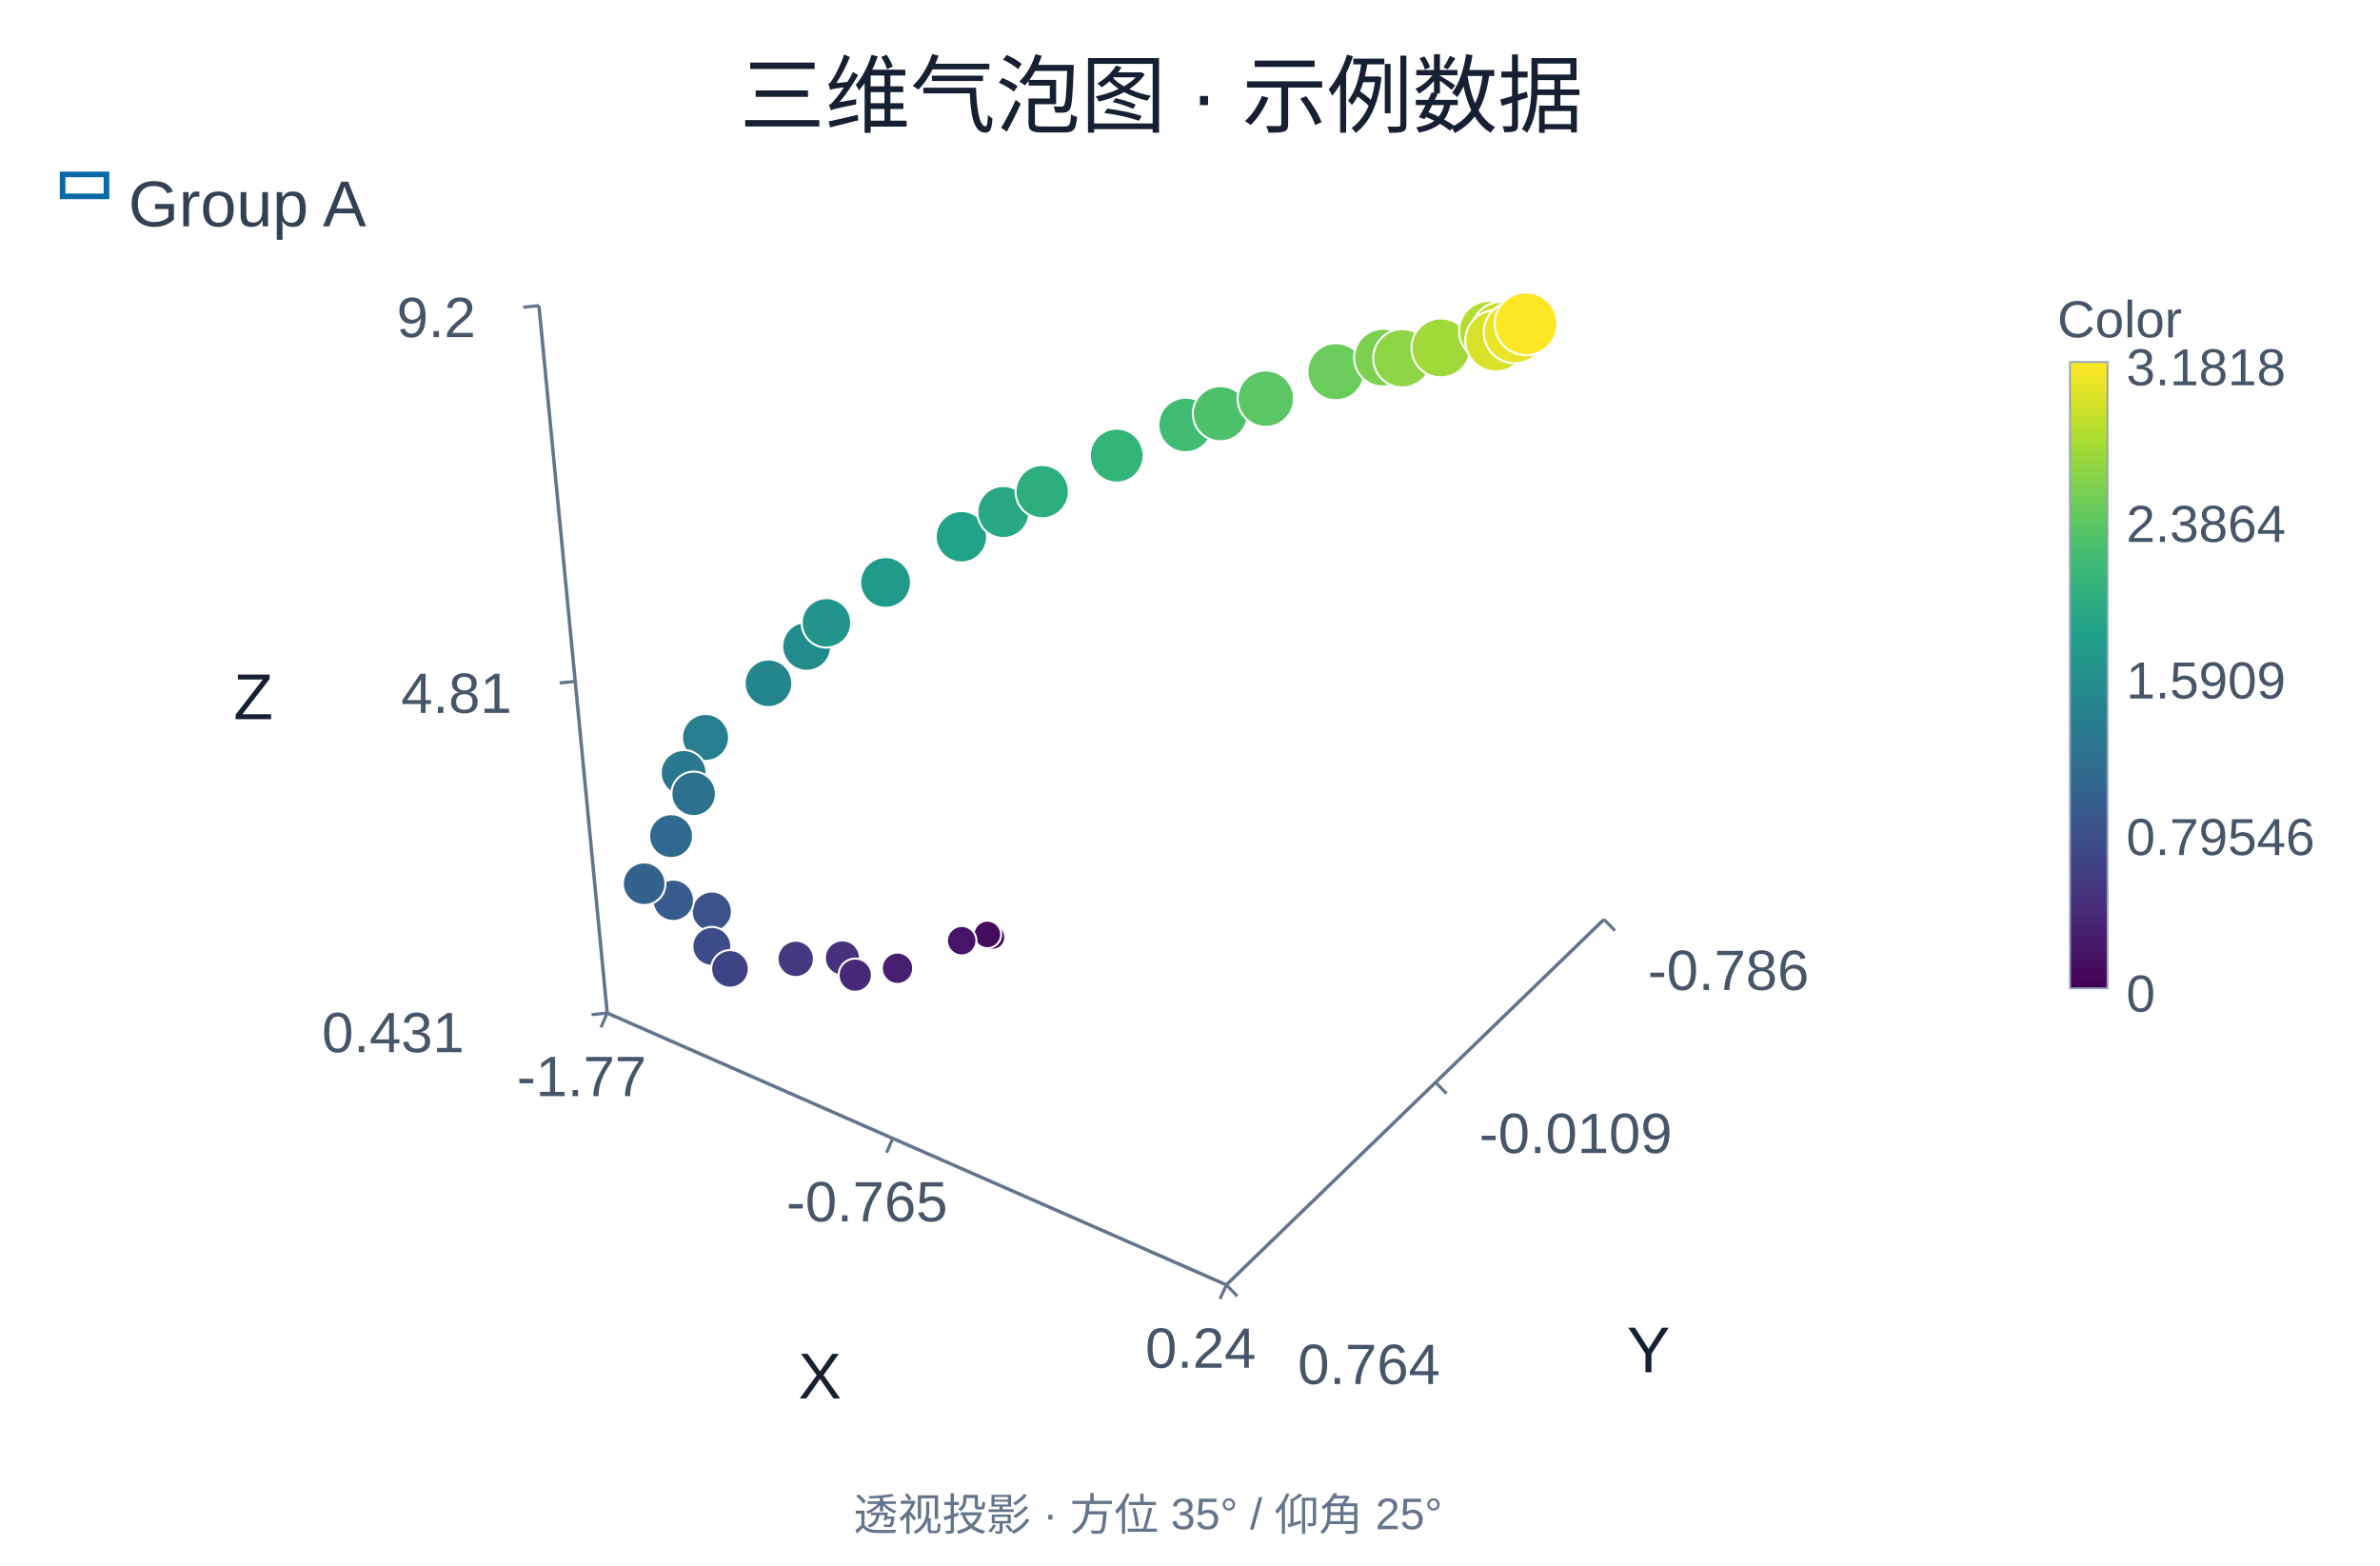
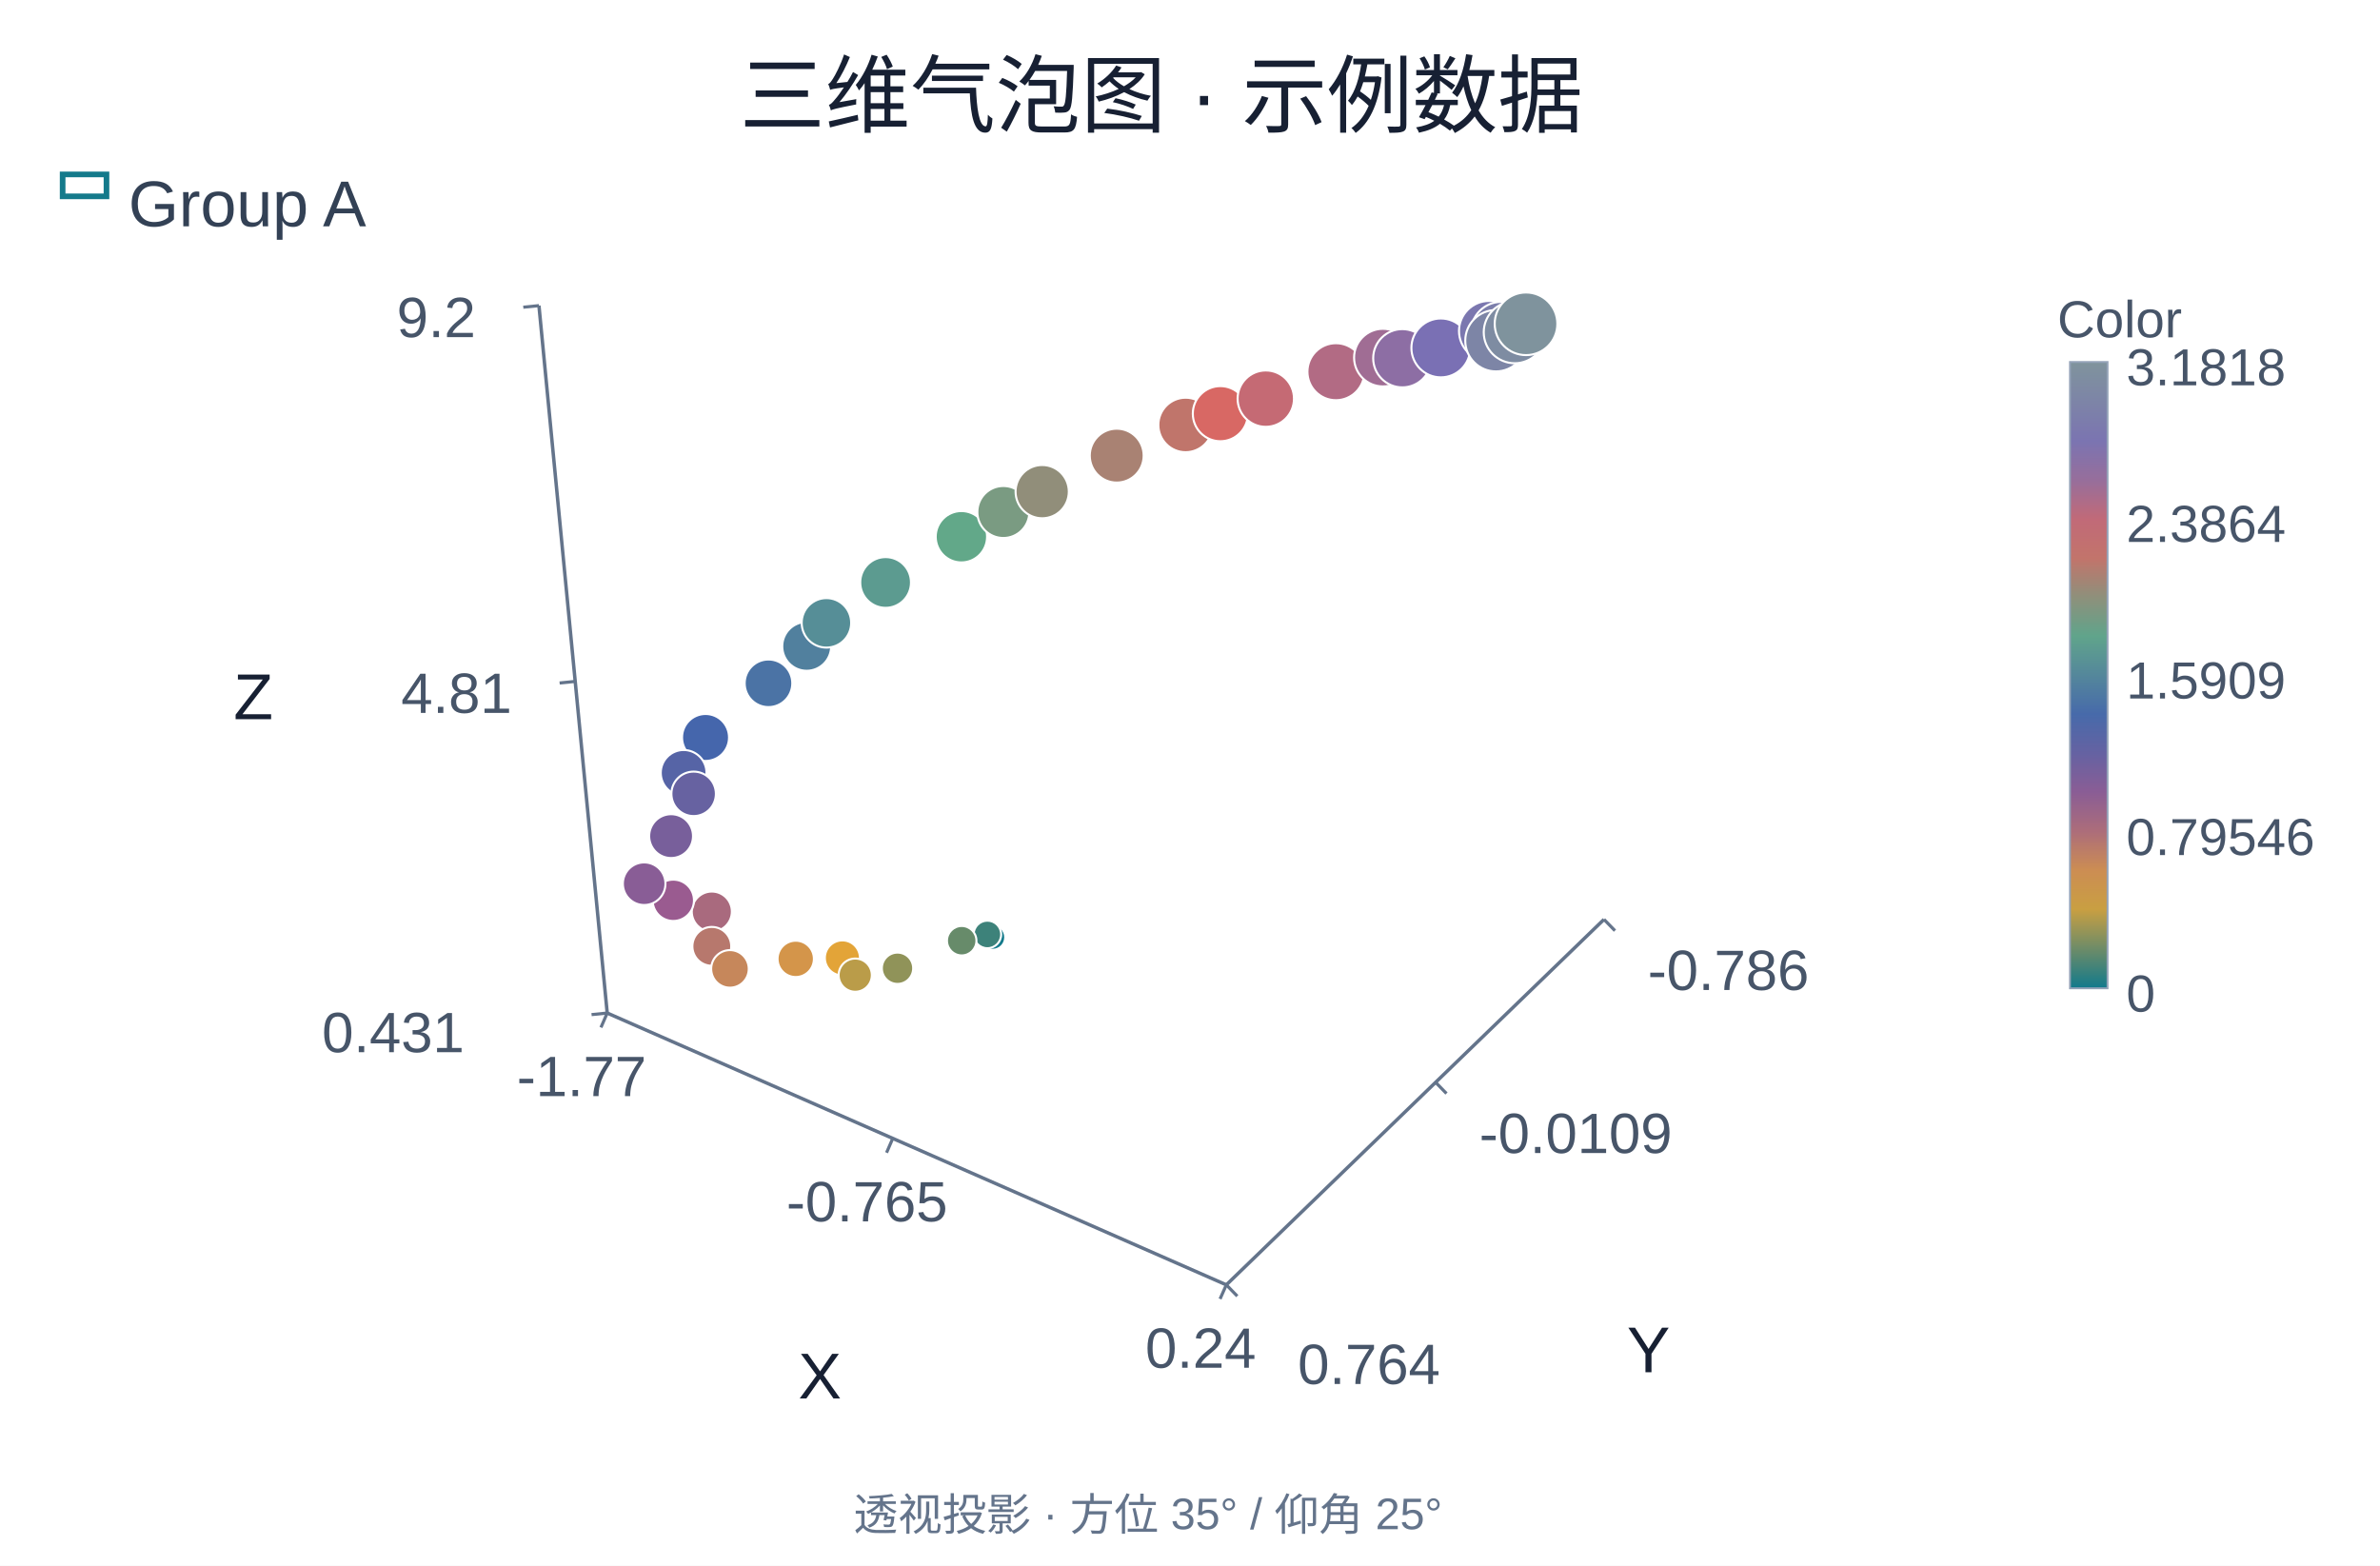
<svg xmlns="http://www.w3.org/2000/svg" width="760" height="500" version="1.1" baseProfile="full" viewBox="0 0 760 500">
  <rect width="760" height="500" x="0" y="0" fill="#ffffff" />
-   <circle cx="378.6" cy="135.7" r="8.7" fill="rgb(63,187,116)" stroke="#ffffff" stroke-width="0.65" class="zr166-cls-2750" />
-   <circle cx="356.6" cy="145.5" r="8.6" fill="rgb(51,181,122)" stroke="#ffffff" stroke-width="0.65" class="zr166-cls-2751" />
-   <circle cx="307" cy="171.4" r="8.2" fill="rgb(34,162,135)" stroke="#ffffff" stroke-width="0.65" class="zr166-cls-2752" />
-   <circle cx="320.4" cy="163.5" r="8.3" fill="rgb(40,168,131)" stroke="#ffffff" stroke-width="0.65" class="zr166-cls-2753" />
-   <circle cx="332.8" cy="157" r="8.5" fill="rgb(45,174,126)" stroke="#ffffff" stroke-width="0.65" class="zr166-cls-2754" />
-   <circle cx="389.7" cy="132.1" r="8.8" fill="rgb(77,192,107)" stroke="#ffffff" stroke-width="0.65" class="zr166-cls-2755" />
-   <circle cx="282.8" cy="186" r="8.1" fill="rgb(32,155,138)" stroke="#ffffff" stroke-width="0.65" class="zr166-cls-2756" />
-   <circle cx="317" cy="299.3" r="4" fill="rgb(68,1,84)" stroke="#ffffff" stroke-width="0.65" class="zr166-cls-2757" />
-   <circle cx="404.2" cy="127.3" r="9" fill="rgb(91,198,99)" stroke="#ffffff" stroke-width="0.65" class="zr166-cls-2758" />
-   <circle cx="426.6" cy="118.7" r="9.1" fill="rgb(106,204,91)" stroke="#ffffff" stroke-width="0.65" class="zr166-cls-2759" />
-   <circle cx="257.6" cy="206.4" r="7.8" fill="rgb(35,140,140)" stroke="#ffffff" stroke-width="0.65" class="zr166-cls-2760" />
-   <circle cx="263.9" cy="198.9" r="7.9" fill="rgb(34,148,139)" stroke="#ffffff" stroke-width="0.65" class="zr166-cls-2761" />
-   <circle cx="315.3" cy="298.4" r="4.4" fill="rgb(69,11,93)" stroke="#ffffff" stroke-width="0.65" class="zr166-cls-2762" />
-   <circle cx="245.4" cy="218.2" r="7.6" fill="rgb(37,133,141)" stroke="#ffffff" stroke-width="0.65" class="zr166-cls-2763" />
-   <circle cx="441.6" cy="114.2" r="9.2" fill="rgb(123,208,80)" stroke="#ffffff" stroke-width="0.65" class="zr166-cls-2764" />
-   <circle cx="307.1" cy="300.4" r="4.7" fill="rgb(70,21,103)" stroke="#ffffff" stroke-width="0.65" class="zr166-cls-2765" />
-   <circle cx="225.3" cy="235.5" r="7.5" fill="rgb(40,126,142)" stroke="#ffffff" stroke-width="0.65" class="zr166-cls-2766" />
-   <circle cx="447.8" cy="114.4" r="9.3" fill="rgb(141,213,68)" stroke="#ffffff" stroke-width="0.65" class="zr166-cls-2767" />
-   <circle cx="218.3" cy="246.8" r="7.3" fill="rgb(42,120,142)" stroke="#ffffff" stroke-width="0.65" class="zr166-cls-2768" />
-   <circle cx="221.5" cy="253.5" r="7.1" fill="rgb(45,113,142)" stroke="#ffffff" stroke-width="0.65" class="zr166-cls-2769" />
-   <circle cx="286.6" cy="309.2" r="5" fill="rgb(71,31,112)" stroke="#ffffff" stroke-width="0.65" class="zr166-cls-2770" />
-   <circle cx="214.3" cy="267" r="7" fill="rgb(48,106,142)" stroke="#ffffff" stroke-width="0.65" class="zr166-cls-2771" />
-   <circle cx="460.1" cy="111.1" r="9.4" fill="rgb(160,217,57)" stroke="#ffffff" stroke-width="0.65" class="zr166-cls-2772" />
-   <circle cx="269" cy="305.9" r="5.6" fill="rgb(69,49,125)" stroke="#ffffff" stroke-width="0.65" class="zr166-cls-2773" />
-   <circle cx="273.1" cy="311.4" r="5.3" fill="rgb(72,41,120)" stroke="#ffffff" stroke-width="0.65" class="zr166-cls-2774" />
-   <circle cx="475.5" cy="105.7" r="9.6" fill="rgb(178,222,45)" stroke="#ffffff" stroke-width="0.65" class="zr166-cls-2775" />
-   <circle cx="254.1" cy="306.2" r="5.8" fill="rgb(67,58,129)" stroke="#ffffff" stroke-width="0.65" class="zr166-cls-2776" />
-   <circle cx="227.3" cy="291.1" r="6.4" fill="rgb(58,83,139)" stroke="#ffffff" stroke-width="0.65" class="zr166-cls-2777" />
-   <circle cx="215" cy="287.5" r="6.6" fill="rgb(55,91,140)" stroke="#ffffff" stroke-width="0.65" class="zr166-cls-2778" />
-   <circle cx="205.7" cy="282.2" r="6.8" fill="rgb(51,99,141)" stroke="#ffffff" stroke-width="0.65" class="zr166-cls-2779" />
-   <circle cx="227.3" cy="302.2" r="6.2" fill="rgb(61,75,137)" stroke="#ffffff" stroke-width="0.65" class="zr166-cls-2780" />
-   <circle cx="233.1" cy="309.4" r="6" fill="rgb(64,66,134)" stroke="#ffffff" stroke-width="0.65" class="zr166-cls-2781" />
-   <circle cx="479.4" cy="106.1" r="9.7" fill="rgb(197,224,42)" stroke="#ffffff" stroke-width="0.65" class="zr166-cls-2782" />
-   <circle cx="477.7" cy="108.8" r="9.8" fill="rgb(215,226,41)" stroke="#ffffff" stroke-width="0.65" class="zr166-cls-2783" />
-   <circle cx="483.7" cy="106.1" r="9.9" fill="rgb(234,229,39)" stroke="#ffffff" stroke-width="0.65" class="zr166-cls-2784" />
-   <circle cx="487.3" cy="103.4" r="10" fill="rgb(253,231,37)" stroke="#ffffff" stroke-width="0.65" class="zr166-cls-2785" />
-   <path d="M193.9 323.5L391.6 410.3" fill="none" pointer-events="visible" stroke="#64748b" stroke-width="1.1" class="zr166-cls-2786" />
-   <path d="M193.9 323.5L191.9 328.1" fill="none" pointer-events="visible" stroke="#64748b" class="zr166-cls-2786" />
-   <path d="M285.1 363.5L283.1 368.1" fill="none" pointer-events="visible" stroke="#64748b" class="zr166-cls-2786" />
-   <path d="M391.6 410.3L389.6 414.8" fill="none" pointer-events="visible" stroke="#64748b" class="zr166-cls-2786" />
-   <path d="M512.2 293.6L391.6 410.3" fill="none" pointer-events="visible" stroke="#64748b" stroke-width="1.1" class="zr166-cls-2786" />
-   <path d="M512.2 293.6L515.7 297.2" fill="none" pointer-events="visible" stroke="#64748b" class="zr166-cls-2786" />
-   <path d="M458.4 345.6L461.9 349.2" fill="none" pointer-events="visible" stroke="#64748b" class="zr166-cls-2786" />
-   <path d="M391.6 410.3L395.1 413.9" fill="none" pointer-events="visible" stroke="#64748b" class="zr166-cls-2786" />
-   <path d="M193.9 323.5L172.1 97.6" fill="none" pointer-events="visible" stroke="#64748b" stroke-width="1.1" class="zr166-cls-2786" />
-   <path d="M193.9 323.5L188.9 324" fill="none" pointer-events="visible" stroke="#64748b" class="zr166-cls-2786" />
-   <path d="M183.7 217.6L178.7 218.1" fill="none" pointer-events="visible" stroke="#64748b" class="zr166-cls-2786" />
-   <path d="M172.1 97.6L167.1 98.1" fill="none" pointer-events="visible" stroke="#64748b" class="zr166-cls-2786" />
-   <path d="M0 0l287.6 0l0 32.7l-287.6 0Z" transform="translate(236.2045 12)" fill="none" pointer-events="visible" class="zr166-cls-2786" />
+   <circle cx="378.6" cy="135.7" r="8.7" fill="rgb(192,117,107)" stroke="#ffffff" stroke-width="0.65" class="zr166-cls-2797" />
+   <circle cx="356.6" cy="145.5" r="8.6" fill="rgb(169,130,115)" stroke="#ffffff" stroke-width="0.65" class="zr166-cls-2798" />
+   <circle cx="307" cy="171.4" r="8.2" fill="rgb(98,168,137)" stroke="#ffffff" stroke-width="0.65" class="zr166-cls-2799" />
+   <circle cx="320.4" cy="163.5" r="8.3" fill="rgb(122,155,130)" stroke="#ffffff" stroke-width="0.65" class="zr166-cls-2800" />
+   <circle cx="332.8" cy="157" r="8.5" fill="rgb(145,142,122)" stroke="#ffffff" stroke-width="0.65" class="zr166-cls-2801" />
+   <circle cx="389.7" cy="132.1" r="8.8" fill="rgb(216,104,100)" stroke="#ffffff" stroke-width="0.65" class="zr166-cls-2802" />
+   <circle cx="282.8" cy="186" r="8.1" fill="rgb(92,155,144)" stroke="#ffffff" stroke-width="0.65" class="zr166-cls-2803" />
+   <circle cx="317" cy="299.3" r="4" fill="rgb(20,122,139)" stroke="#ffffff" stroke-width="0.65" class="zr166-cls-2804" />
+   <circle cx="404.2" cy="127.3" r="9" fill="rgb(197,106,116)" stroke="#ffffff" stroke-width="0.65" class="zr166-cls-2805" />
+   <circle cx="426.6" cy="118.7" r="9.1" fill="rgb(178,107,132)" stroke="#ffffff" stroke-width="0.65" class="zr166-cls-2806" />
+   <circle cx="257.6" cy="206.4" r="7.8" fill="rgb(81,128,158)" stroke="#ffffff" stroke-width="0.65" class="zr166-cls-2807" />
+   <circle cx="263.9" cy="198.9" r="7.9" fill="rgb(86,142,151)" stroke="#ffffff" stroke-width="0.65" class="zr166-cls-2808" />
+   <circle cx="315.3" cy="298.4" r="4.4" fill="rgb(61,130,122)" stroke="#ffffff" stroke-width="0.65" class="zr166-cls-2809" />
+   <circle cx="245.4" cy="218.2" r="7.6" fill="rgb(75,115,165)" stroke="#ffffff" stroke-width="0.65" class="zr166-cls-2810" />
+   <circle cx="441.6" cy="114.2" r="9.2" fill="rgb(160,109,148)" stroke="#ffffff" stroke-width="0.65" class="zr166-cls-2811" />
+   <circle cx="307.1" cy="300.4" r="4.7" fill="rgb(103,139,106)" stroke="#ffffff" stroke-width="0.65" class="zr166-cls-2812" />
+   <circle cx="225.3" cy="235.5" r="7.5" fill="rgb(69,102,172)" stroke="#ffffff" stroke-width="0.65" class="zr166-cls-2813" />
+   <circle cx="447.8" cy="114.4" r="9.3" fill="rgb(141,110,164)" stroke="#ffffff" stroke-width="0.65" class="zr166-cls-2814" />
+   <circle cx="218.3" cy="246.8" r="7.3" fill="rgb(86,100,166)" stroke="#ffffff" stroke-width="0.65" class="zr166-cls-2815" />
+   <circle cx="221.5" cy="253.5" r="7.1" fill="rgb(103,98,161)" stroke="#ffffff" stroke-width="0.65" class="zr166-cls-2816" />
+   <circle cx="286.6" cy="309.2" r="5" fill="rgb(144,147,89)" stroke="#ffffff" stroke-width="0.65" class="zr166-cls-2817" />
+   <circle cx="214.3" cy="267" r="7" fill="rgb(120,95,155)" stroke="#ffffff" stroke-width="0.65" class="zr166-cls-2818" />
+   <circle cx="460.1" cy="111.1" r="9.4" fill="rgb(122,112,180)" stroke="#ffffff" stroke-width="0.65" class="zr166-cls-2819" />
+   <circle cx="269" cy="305.9" r="5.6" fill="rgb(227,164,56)" stroke="#ffffff" stroke-width="0.65" class="zr166-cls-2820" />
+   <circle cx="273.1" cy="311.4" r="5.3" fill="rgb(186,156,73)" stroke="#ffffff" stroke-width="0.65" class="zr166-cls-2821" />
+   <circle cx="475.5" cy="105.7" r="9.6" fill="rgb(123,119,175)" stroke="#ffffff" stroke-width="0.65" class="zr166-cls-2822" />
+   <circle cx="254.1" cy="306.2" r="5.8" fill="rgb(212,149,74)" stroke="#ffffff" stroke-width="0.65" class="zr166-cls-2823" />
+   <circle cx="227.3" cy="291.1" r="6.4" fill="rgb(169,106,126)" stroke="#ffffff" stroke-width="0.65" class="zr166-cls-2824" />
+   <circle cx="215" cy="287.5" r="6.6" fill="rgb(154,91,144)" stroke="#ffffff" stroke-width="0.65" class="zr166-cls-2825" />
+   <circle cx="205.7" cy="282.2" r="6.8" fill="rgb(137,93,150)" stroke="#ffffff" stroke-width="0.65" class="zr166-cls-2826" />
+   <circle cx="227.3" cy="302.2" r="6.2" fill="rgb(183,120,109)" stroke="#ffffff" stroke-width="0.65" class="zr166-cls-2827" />
+   <circle cx="233.1" cy="309.4" r="6" fill="rgb(198,135,91)" stroke="#ffffff" stroke-width="0.65" class="zr166-cls-2828" />
+   <circle cx="479.4" cy="106.1" r="9.7" fill="rgb(124,126,171)" stroke="#ffffff" stroke-width="0.65" class="zr166-cls-2829" />
+   <circle cx="477.7" cy="108.8" r="9.8" fill="rgb(125,133,166)" stroke="#ffffff" stroke-width="0.65" class="zr166-cls-2830" />
+   <circle cx="483.7" cy="106.1" r="9.9" fill="rgb(126,140,162)" stroke="#ffffff" stroke-width="0.65" class="zr166-cls-2831" />
+   <circle cx="487.3" cy="103.4" r="10" fill="rgb(127,147,157)" stroke="#ffffff" stroke-width="0.65" class="zr166-cls-2832" />
+   <path d="M193.9 323.5L391.6 410.3" fill="none" pointer-events="visible" stroke="#64748b" stroke-width="1.1" class="zr166-cls-2833" />
+   <path d="M193.9 323.5L191.9 328.1" fill="none" pointer-events="visible" stroke="#64748b" class="zr166-cls-2833" />
+   <path d="M285.1 363.5L283.1 368.1" fill="none" pointer-events="visible" stroke="#64748b" class="zr166-cls-2833" />
+   <path d="M391.6 410.3L389.6 414.8" fill="none" pointer-events="visible" stroke="#64748b" class="zr166-cls-2833" />
+   <path d="M512.2 293.6L391.6 410.3" fill="none" pointer-events="visible" stroke="#64748b" stroke-width="1.1" class="zr166-cls-2833" />
+   <path d="M512.2 293.6L515.7 297.2" fill="none" pointer-events="visible" stroke="#64748b" class="zr166-cls-2833" />
+   <path d="M458.4 345.6L461.9 349.2" fill="none" pointer-events="visible" stroke="#64748b" class="zr166-cls-2833" />
+   <path d="M391.6 410.3L395.1 413.9" fill="none" pointer-events="visible" stroke="#64748b" class="zr166-cls-2833" />
+   <path d="M193.9 323.5L172.1 97.6" fill="none" pointer-events="visible" stroke="#64748b" stroke-width="1.1" class="zr166-cls-2833" />
+   <path d="M193.9 323.5L188.9 324" fill="none" pointer-events="visible" stroke="#64748b" class="zr166-cls-2833" />
+   <path d="M183.7 217.6L178.7 218.1" fill="none" pointer-events="visible" stroke="#64748b" class="zr166-cls-2833" />
+   <path d="M172.1 97.6L167.1 98.1" fill="none" pointer-events="visible" stroke="#64748b" class="zr166-cls-2833" />
+   <path d="M0 0l287.6 0l0 32.7l-287.6 0Z" transform="translate(236.2045 12)" fill="none" pointer-events="visible" class="zr166-cls-2833" />
  <text dominant-baseline="central" text-anchor="start" style="font: 27.234px Arial" xml:space="preserve" y="16.34" transform="translate(236.2045 12)" fill="#172033">三维气泡图 · 示例数据</text>
-   <path d="M20 55.7l14 0l0 7l-14 0Z" fill="none" pointer-events="visible" stroke="#0A6AA8" stroke-width="1.8" class="zr166-cls-2786" />
-   <path d="M0 0l77.4 0l0 24.8l-77.4 0Z" transform="translate(41 52.6808)" fill="none" pointer-events="visible" class="zr166-cls-2786" />
+   <path d="M20 55.7l14 0l0 7l-14 0Z" fill="none" pointer-events="visible" stroke="#147a8b" stroke-width="1.8" class="zr166-cls-2833" />
+   <path d="M0 0l77.4 0l0 24.8l-77.4 0Z" transform="translate(41 52.6808)" fill="none" pointer-events="visible" class="zr166-cls-2833" />
  <text dominant-baseline="central" text-anchor="start" style="font: 20.692px Arial" xml:space="preserve" y="12.415" transform="translate(41 52.6808)" fill="#334155">Group A</text>
-   <path d="M0 0l214.8 0l0 17l-214.8 0Z" transform="translate(272.6042 474.0428)" fill="none" pointer-events="visible" class="zr166-cls-2786" />
+   <path d="M0 0l214.8 0l0 17l-214.8 0Z" transform="translate(272.6042 474.0428)" fill="none" pointer-events="visible" class="zr166-cls-2833" />
  <text dominant-baseline="central" text-anchor="start" style="font: 14.131px Arial" xml:space="preserve" y="8.479" transform="translate(272.6042 474.0428)" fill="#64748b">透视投影 · 方位 35° / 仰角 25°</text>
-   <path d="M0 0l41.6 0l0 21.8l-41.6 0Z" transform="translate(165.0268 332.8178)" fill="none" pointer-events="visible" class="zr166-cls-2786" />
+   <path d="M0 0l41.6 0l0 21.8l-41.6 0Z" transform="translate(165.0268 332.8178)" fill="none" pointer-events="visible" class="zr166-cls-2833" />
  <text dominant-baseline="central" text-anchor="start" style="font: 18.168px Arial" y="10.901" transform="translate(165.0268 332.8178)" fill="#475569">-1.77</text>
-   <path d="M0 0l51.8 0l0 21.8l-51.8 0Z" transform="translate(251.0994 372.8201)" fill="none" pointer-events="visible" class="zr166-cls-2786" />
+   <path d="M0 0l51.8 0l0 21.8l-51.8 0Z" transform="translate(251.0994 372.8201)" fill="none" pointer-events="visible" class="zr166-cls-2833" />
  <text dominant-baseline="central" text-anchor="start" style="font: 18.168px Arial" y="10.901" transform="translate(251.0994 372.8201)" fill="#475569">-0.765</text>
-   <path d="M0 0l35.6 0l0 21.8l-35.6 0Z" transform="translate(365.7291 419.5735)" fill="none" pointer-events="visible" class="zr166-cls-2786" />
+   <path d="M0 0l35.6 0l0 21.8l-35.6 0Z" transform="translate(365.7291 419.5735)" fill="none" pointer-events="visible" class="zr166-cls-2833" />
  <text dominant-baseline="central" text-anchor="start" style="font: 18.168px Arial" y="10.901" transform="translate(365.7291 419.5735)" fill="#475569">0.24</text>
-   <path d="M0 0l13.9 0l0 24.8l-13.9 0Z" transform="translate(254.9097 426.9843)" fill="none" pointer-events="visible" class="zr166-cls-2786" />
+   <path d="M0 0l13.9 0l0 24.8l-13.9 0Z" transform="translate(254.9097 426.9843)" fill="none" pointer-events="visible" class="zr166-cls-2833" />
  <text dominant-baseline="central" text-anchor="start" style="font: 20.692px Arial" y="12.415" transform="translate(254.9097 426.9843)" fill="#172033">X</text>
-   <path d="M0 0l51.8 0l0 21.8l-51.8 0Z" transform="translate(526.1666 298.9299)" fill="none" pointer-events="visible" class="zr166-cls-2786" />
+   <path d="M0 0l51.8 0l0 21.8l-51.8 0Z" transform="translate(526.1666 298.9299)" fill="none" pointer-events="visible" class="zr166-cls-2833" />
  <text dominant-baseline="central" text-anchor="start" style="font: 18.168px Arial" y="10.901" transform="translate(526.1666 298.9299)" fill="#475569">-0.786</text>
-   <path d="M0 0l62 0l0 21.8l-62 0Z" transform="translate(472.3536 350.998)" fill="none" pointer-events="visible" class="zr166-cls-2786" />
+   <path d="M0 0l62 0l0 21.8l-62 0Z" transform="translate(472.3536 350.998)" fill="none" pointer-events="visible" class="zr166-cls-2833" />
  <text dominant-baseline="central" text-anchor="start" style="font: 18.168px Arial" y="10.901" transform="translate(472.3536 350.998)" fill="#475569">-0.0109</text>
-   <path d="M0 0l45.8 0l0 21.8l-45.8 0Z" transform="translate(414.4139 424.7557)" fill="none" pointer-events="visible" class="zr166-cls-2786" />
+   <path d="M0 0l45.8 0l0 21.8l-45.8 0Z" transform="translate(414.4139 424.7557)" fill="none" pointer-events="visible" class="zr166-cls-2833" />
  <text dominant-baseline="central" text-anchor="start" style="font: 18.168px Arial" y="10.901" transform="translate(414.4139 424.7557)" fill="#475569">0.764</text>
-   <path d="M0 0l13.9 0l0 24.8l-13.9 0Z" transform="translate(519.52 418.6246)" fill="none" pointer-events="visible" class="zr166-cls-2786" />
+   <path d="M0 0l13.9 0l0 24.8l-13.9 0Z" transform="translate(519.52 418.6246)" fill="none" pointer-events="visible" class="zr166-cls-2833" />
  <text dominant-baseline="central" text-anchor="start" style="font: 20.692px Arial" y="12.415" transform="translate(519.52 418.6246)" fill="#172033">Y</text>
-   <path d="M0 0l45.8 0l0 21.8l-45.8 0Z" transform="translate(102.806 318.7994)" fill="none" pointer-events="visible" class="zr166-cls-2786" />
+   <path d="M0 0l45.8 0l0 21.8l-45.8 0Z" transform="translate(102.806 318.7994)" fill="none" pointer-events="visible" class="zr166-cls-2833" />
  <text dominant-baseline="central" text-anchor="start" style="font: 18.168px Arial" y="10.901" transform="translate(102.806 318.7994)" fill="#475569">0.431</text>
-   <path d="M0 0l35.6 0l0 21.8l-35.6 0Z" transform="translate(128.0769 210.4462)" fill="none" pointer-events="visible" class="zr166-cls-2786" />
+   <path d="M0 0l35.6 0l0 21.8l-35.6 0Z" transform="translate(128.0769 210.4462)" fill="none" pointer-events="visible" class="zr166-cls-2833" />
  <text dominant-baseline="central" text-anchor="start" style="font: 18.168px Arial" y="10.901" transform="translate(128.0769 210.4462)" fill="#475569">4.81</text>
-   <path d="M0 0l25.4 0l0 21.8l-25.4 0Z" transform="translate(126.67 90.4498)" fill="none" pointer-events="visible" class="zr166-cls-2786" />
+   <path d="M0 0l25.4 0l0 21.8l-25.4 0Z" transform="translate(126.67 90.4498)" fill="none" pointer-events="visible" class="zr166-cls-2833" />
  <text dominant-baseline="central" text-anchor="start" style="font: 18.168px Arial" y="10.901" transform="translate(126.67 90.4498)" fill="#475569">9.2</text>
-   <path d="M0 0l12.6 0l0 24.8l-12.6 0Z" transform="translate(74.5845 210.066)" fill="none" pointer-events="visible" class="zr166-cls-2786" />
+   <path d="M0 0l12.6 0l0 24.8l-12.6 0Z" transform="translate(74.5845 210.066)" fill="none" pointer-events="visible" class="zr166-cls-2833" />
  <text dominant-baseline="central" text-anchor="start" style="font: 20.692px Arial" y="12.415" transform="translate(74.5845 210.066)" fill="#172033">Z</text>
-   <path d="M661 115.6l12 0l0 200l-12 0Z" fill="url(#zr166-g0)" stroke="#94a3b8" stroke-width="0.6" class="zr166-cls-2786" />
-   <path d="M0 0l39.8 0l0 20l-39.8 0Z" transform="translate(656.9705 91.9502)" fill="none" pointer-events="visible" class="zr166-cls-2786" />
+   <path d="M661 115.6l12 0l0 200l-12 0Z" fill="url(#zr166-g0)" stroke="#94a3b8" stroke-width="0.6" class="zr166-cls-2833" />
+   <path d="M0 0l39.8 0l0 20l-39.8 0Z" transform="translate(656.9705 91.9502)" fill="none" pointer-events="visible" class="zr166-cls-2833" />
  <text dominant-baseline="central" text-anchor="start" style="font: 16.654px Arial" y="9.993" transform="translate(656.9705 91.9502)" fill="#475569">Color</text>
-   <path d="M0 0l51.3 0l0 20l-51.3 0Z" transform="translate(678.9705 107.2774)" fill="none" pointer-events="visible" class="zr166-cls-2786" />
+   <path d="M0 0l51.3 0l0 20l-51.3 0Z" transform="translate(678.9705 107.2774)" fill="none" pointer-events="visible" class="zr166-cls-2833" />
  <text dominant-baseline="central" text-anchor="start" style="font: 16.654px Arial" y="9.993" transform="translate(678.9705 107.2774)" fill="#475569">3.1818</text>
-   <path d="M0 0l51.3 0l0 20l-51.3 0Z" transform="translate(678.9705 157.2774)" fill="none" pointer-events="visible" class="zr166-cls-2786" />
+   <path d="M0 0l51.3 0l0 20l-51.3 0Z" transform="translate(678.9705 157.2774)" fill="none" pointer-events="visible" class="zr166-cls-2833" />
  <text dominant-baseline="central" text-anchor="start" style="font: 16.654px Arial" y="9.993" transform="translate(678.9705 157.2774)" fill="#475569">2.3864</text>
-   <path d="M0 0l51.3 0l0 20l-51.3 0Z" transform="translate(678.9705 207.2774)" fill="none" pointer-events="visible" class="zr166-cls-2786" />
+   <path d="M0 0l51.3 0l0 20l-51.3 0Z" transform="translate(678.9705 207.2774)" fill="none" pointer-events="visible" class="zr166-cls-2833" />
  <text dominant-baseline="central" text-anchor="start" style="font: 16.654px Arial" y="9.993" transform="translate(678.9705 207.2774)" fill="#475569">1.5909</text>
-   <path d="M0 0l60.6 0l0 20l-60.6 0Z" transform="translate(678.9705 257.2774)" fill="none" pointer-events="visible" class="zr166-cls-2786" />
+   <path d="M0 0l60.6 0l0 20l-60.6 0Z" transform="translate(678.9705 257.2774)" fill="none" pointer-events="visible" class="zr166-cls-2833" />
  <text dominant-baseline="central" text-anchor="start" style="font: 16.654px Arial" y="9.993" transform="translate(678.9705 257.2774)" fill="#475569">0.79546</text>
-   <path d="M0 0l9.3 0l0 20l-9.3 0Z" transform="translate(678.9705 307.2774)" fill="none" pointer-events="visible" class="zr166-cls-2786" />
+   <path d="M0 0l9.3 0l0 20l-9.3 0Z" transform="translate(678.9705 307.2774)" fill="none" pointer-events="visible" class="zr166-cls-2833" />
  <text dominant-baseline="central" text-anchor="start" style="font: 16.654px Arial" y="9.993" transform="translate(678.9705 307.2774)" fill="#475569">0</text>
  <defs>
    <linearGradient gradientUnits="objectBoundingBox" x1="0" y1="0" x2="0" y2="1" id="zr166-g0">
-       <stop offset="0%" stop-color="rgb(253,231,37)" />
-       <stop offset="6.25%" stop-color="rgb(212,226,41)" />
-       <stop offset="12.5%" stop-color="rgb(171,220,50)" />
-       <stop offset="18.75%" stop-color="rgb(131,210,75)" />
-       <stop offset="25%" stop-color="rgb(95,200,97)" />
-       <stop offset="31.25%" stop-color="rgb(64,187,115)" />
-       <stop offset="37.5%" stop-color="rgb(45,174,127)" />
-       <stop offset="43.75%" stop-color="rgb(32,160,136)" />
-       <stop offset="50%" stop-color="rgb(35,144,140)" />
-       <stop offset="56.25%" stop-color="rgb(39,128,142)" />
-       <stop offset="62.5%" stop-color="rgb(45,114,142)" />
-       <stop offset="68.75%" stop-color="rgb(51,98,141)" />
-       <stop offset="75%" stop-color="rgb(59,81,138)" />
-       <stop offset="81.25%" stop-color="rgb(65,63,132)" />
-       <stop offset="87.5%" stop-color="rgb(71,44,122)" />
-       <stop offset="93.75%" stop-color="rgb(70,23,104)" />
-       <stop offset="100%" stop-color="rgb(68,1,84)" />
+       <stop offset="0%" stop-color="rgb(127,147,157)" />
+       <stop offset="6.25%" stop-color="rgb(125,132,167)" />
+       <stop offset="12.5%" stop-color="rgb(123,116,177)" />
+       <stop offset="18.75%" stop-color="rgb(151,110,155)" />
+       <stop offset="25%" stop-color="rgb(193,106,120)" />
+       <stop offset="31.25%" stop-color="rgb(194,116,107)" />
+       <stop offset="37.5%" stop-color="rgb(142,144,123)" />
+       <stop offset="43.75%" stop-color="rgb(96,164,139)" />
+       <stop offset="50%" stop-color="rgb(84,135,155)" />
+       <stop offset="56.25%" stop-color="rgb(71,106,170)" />
+       <stop offset="62.5%" stop-color="rgb(101,98,162)" />
+       <stop offset="68.75%" stop-color="rgb(138,93,149)" />
+       <stop offset="75%" stop-color="rgb(172,109,122)" />
+       <stop offset="81.25%" stop-color="rgb(204,141,83)" />
+       <stop offset="87.5%" stop-color="rgb(201,159,66)" />
+       <stop offset="93.75%" stop-color="rgb(111,140,103)" />
+       <stop offset="100%" stop-color="rgb(20,122,139)" />
    </linearGradient>
  </defs>
  <style>
- .zr166-cls-2750:hover {
- cursor:pointer;
- fill:rgba(69,205,127,1);
- }
- .zr166-cls-2751:hover {
- cursor:pointer;
- fill:rgba(56,199,134,1);
- }
- .zr166-cls-2752:hover {
- cursor:pointer;
- fill:rgba(37,178,148,1);
- }
- .zr166-cls-2753:hover {
- cursor:pointer;
- fill:rgba(44,184,144,1);
- }
- .zr166-cls-2754:hover {
- cursor:pointer;
- fill:rgba(49,191,138,1);
- }
- .zr166-cls-2755:hover {
- cursor:pointer;
- fill:rgba(84,211,117,1);
- }
- .zr166-cls-2756:hover {
- cursor:pointer;
- fill:rgba(35,170,151,1);
- }
- .zr166-cls-2757:hover {
- cursor:pointer;
- fill:rgba(74,1,92,1);
- }
- .zr166-cls-2758:hover {
- cursor:pointer;
- fill:rgba(100,217,108,1);
- }
- .zr166-cls-2759:hover {
- cursor:pointer;
- fill:rgba(116,224,100,1);
- }
- .zr166-cls-2760:hover {
- cursor:pointer;
- fill:rgba(38,154,154,1);
- }
- .zr166-cls-2761:hover {
- cursor:pointer;
- fill:rgba(37,162,152,1);
- }
- .zr166-cls-2762:hover {
- cursor:pointer;
- fill:rgba(75,12,102,1);
- }
- .zr166-cls-2763:hover {
- cursor:pointer;
- fill:rgba(40,146,155,1);
- }
- .zr166-cls-2764:hover {
- cursor:pointer;
- fill:rgba(135,228,88,1);
- }
- .zr166-cls-2765:hover {
- cursor:pointer;
- fill:rgba(77,23,113,1);
- }
- .zr166-cls-2766:hover {
- cursor:pointer;
- fill:rgba(44,138,156,1);
- }
- .zr166-cls-2767:hover {
- cursor:pointer;
- fill:rgba(155,234,74,1);
- }
- .zr166-cls-2768:hover {
- cursor:pointer;
- fill:rgba(46,132,156,1);
- }
- .zr166-cls-2769:hover {
- cursor:pointer;
- fill:rgba(49,124,156,1);
- }
- .zr166-cls-2770:hover {
- cursor:pointer;
- fill:rgba(78,34,123,1);
- }
- .zr166-cls-2771:hover {
- cursor:pointer;
- fill:rgba(52,116,156,1);
- }
- .zr166-cls-2772:hover {
- cursor:pointer;
- fill:rgba(176,238,62,1);
- }
- .zr166-cls-2773:hover {
- cursor:pointer;
- fill:rgba(75,53,137,1);
- }
- .zr166-cls-2774:hover {
- cursor:pointer;
- fill:rgba(79,45,132,1);
- }
- .zr166-cls-2775:hover {
- cursor:pointer;
- fill:rgba(195,244,49,1);
- }
- .zr166-cls-2776:hover {
- cursor:pointer;
- fill:rgba(73,63,141,1);
- }
- .zr166-cls-2777:hover {
- cursor:pointer;
- fill:rgba(63,91,152,1);
- }
- .zr166-cls-2778:hover {
- cursor:pointer;
- fill:rgba(60,100,154,1);
- }
- .zr166-cls-2779:hover {
- cursor:pointer;
- fill:rgba(56,108,155,1);
- }
- .zr166-cls-2780:hover {
- cursor:pointer;
- fill:rgba(67,82,150,1);
- }
- .zr166-cls-2781:hover {
- cursor:pointer;
- fill:rgba(70,72,147,1);
- }
- .zr166-cls-2782:hover {
- cursor:pointer;
- fill:rgba(216,246,46,1);
- }
- .zr166-cls-2783:hover {
- cursor:pointer;
- fill:rgba(236,248,45,1);
- }
- .zr166-cls-2784:hover {
- cursor:pointer;
- fill:rgba(255,251,42,1);
- }
- .zr166-cls-2785:hover {
- cursor:pointer;
- fill:rgba(255,254,40,1);
- }
- .zr166-cls-2786:hover {
+ .zr166-cls-2797:hover {
+ cursor:pointer;
+ fill:rgba(211,128,117,1);
+ }
+ .zr166-cls-2798:hover {
+ cursor:pointer;
+ fill:rgba(185,143,126,1);
+ }
+ .zr166-cls-2799:hover {
+ cursor:pointer;
+ fill:rgba(107,184,150,1);
+ }
+ .zr166-cls-2800:hover {
+ cursor:pointer;
+ fill:rgba(134,170,143,1);
+ }
+ .zr166-cls-2801:hover {
+ cursor:pointer;
+ fill:rgba(159,156,134,1);
+ }
+ .zr166-cls-2802:hover {
+ cursor:pointer;
+ fill:rgba(237,114,110,1);
+ }
+ .zr166-cls-2803:hover {
+ cursor:pointer;
+ fill:rgba(101,170,158,1);
+ }
+ .zr166-cls-2804:hover {
+ cursor:pointer;
+ fill:rgba(22,134,152,1);
+ }
+ .zr166-cls-2805:hover {
+ cursor:pointer;
+ fill:rgba(216,116,127,1);
+ }
+ .zr166-cls-2806:hover {
+ cursor:pointer;
+ fill:rgba(195,117,145,1);
+ }
+ .zr166-cls-2807:hover {
+ cursor:pointer;
+ fill:rgba(89,140,173,1);
+ }
+ .zr166-cls-2808:hover {
+ cursor:pointer;
+ fill:rgba(94,156,166,1);
+ }
+ .zr166-cls-2809:hover {
+ cursor:pointer;
+ fill:rgba(67,143,134,1);
+ }
+ .zr166-cls-2810:hover {
+ cursor:pointer;
+ fill:rgba(82,126,181,1);
+ }
+ .zr166-cls-2811:hover {
+ cursor:pointer;
+ fill:rgba(176,119,162,1);
+ }
+ .zr166-cls-2812:hover {
+ cursor:pointer;
+ fill:rgba(113,152,116,1);
+ }
+ .zr166-cls-2813:hover {
+ cursor:pointer;
+ fill:rgba(75,112,189,1);
+ }
+ .zr166-cls-2814:hover {
+ cursor:pointer;
+ fill:rgba(155,121,180,1);
+ }
+ .zr166-cls-2815:hover {
+ cursor:pointer;
+ fill:rgba(94,110,182,1);
+ }
+ .zr166-cls-2816:hover {
+ cursor:pointer;
+ fill:rgba(113,107,177,1);
+ }
+ .zr166-cls-2817:hover {
+ cursor:pointer;
+ fill:rgba(158,161,97,1);
+ }
+ .zr166-cls-2818:hover {
+ cursor:pointer;
+ fill:rgba(132,104,170,1);
+ }
+ .zr166-cls-2819:hover {
+ cursor:pointer;
+ fill:rgba(134,123,198,1);
+ }
+ .zr166-cls-2820:hover {
+ cursor:pointer;
+ fill:rgba(249,180,61,1);
+ }
+ .zr166-cls-2821:hover {
+ cursor:pointer;
+ fill:rgba(204,171,80,1);
+ }
+ .zr166-cls-2822:hover {
+ cursor:pointer;
+ fill:rgba(135,130,192,1);
+ }
+ .zr166-cls-2823:hover {
+ cursor:pointer;
+ fill:rgba(233,163,81,1);
+ }
+ .zr166-cls-2824:hover {
+ cursor:pointer;
+ fill:rgba(185,116,138,1);
+ }
+ .zr166-cls-2825:hover {
+ cursor:pointer;
+ fill:rgba(169,100,158,1);
+ }
+ .zr166-cls-2826:hover {
+ cursor:pointer;
+ fill:rgba(150,102,165,1);
+ }
+ .zr166-cls-2827:hover {
+ cursor:pointer;
+ fill:rgba(201,132,119,1);
+ }
+ .zr166-cls-2828:hover {
+ cursor:pointer;
+ fill:rgba(217,148,100,1);
+ }
+ .zr166-cls-2829:hover {
+ cursor:pointer;
+ fill:rgba(136,138,188,1);
+ }
+ .zr166-cls-2830:hover {
+ cursor:pointer;
+ fill:rgba(137,146,182,1);
+ }
+ .zr166-cls-2831:hover {
+ cursor:pointer;
+ fill:rgba(138,154,178,1);
+ }
+ .zr166-cls-2832:hover {
+ cursor:pointer;
+ fill:rgba(139,161,172,1);
+ }
+ .zr166-cls-2833:hover {
pointer-events:none;
}



</style>
</svg>
